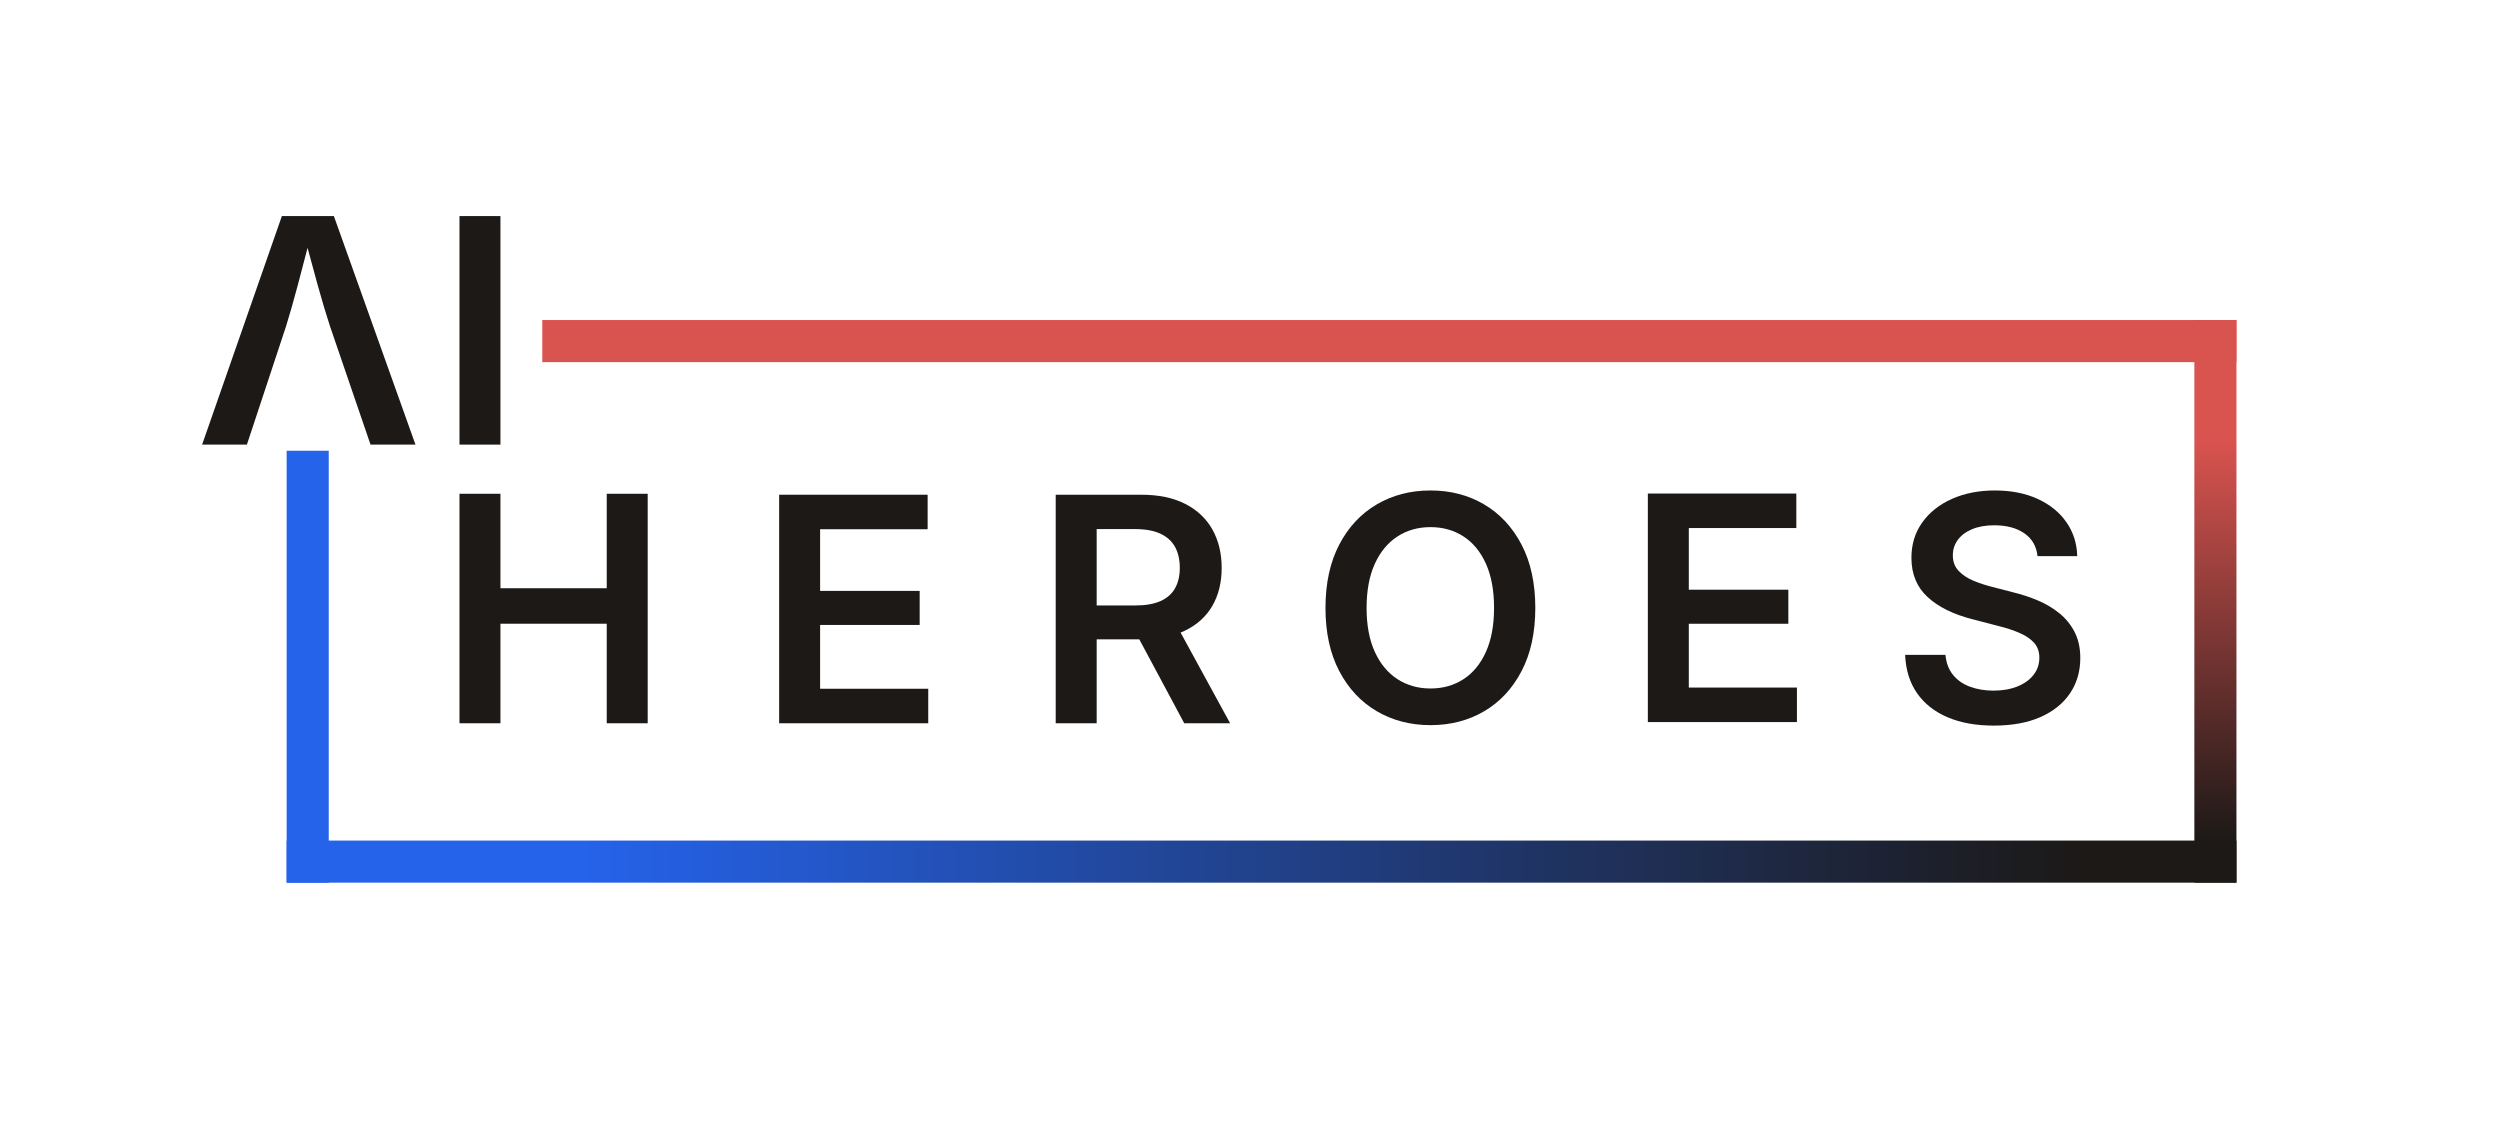
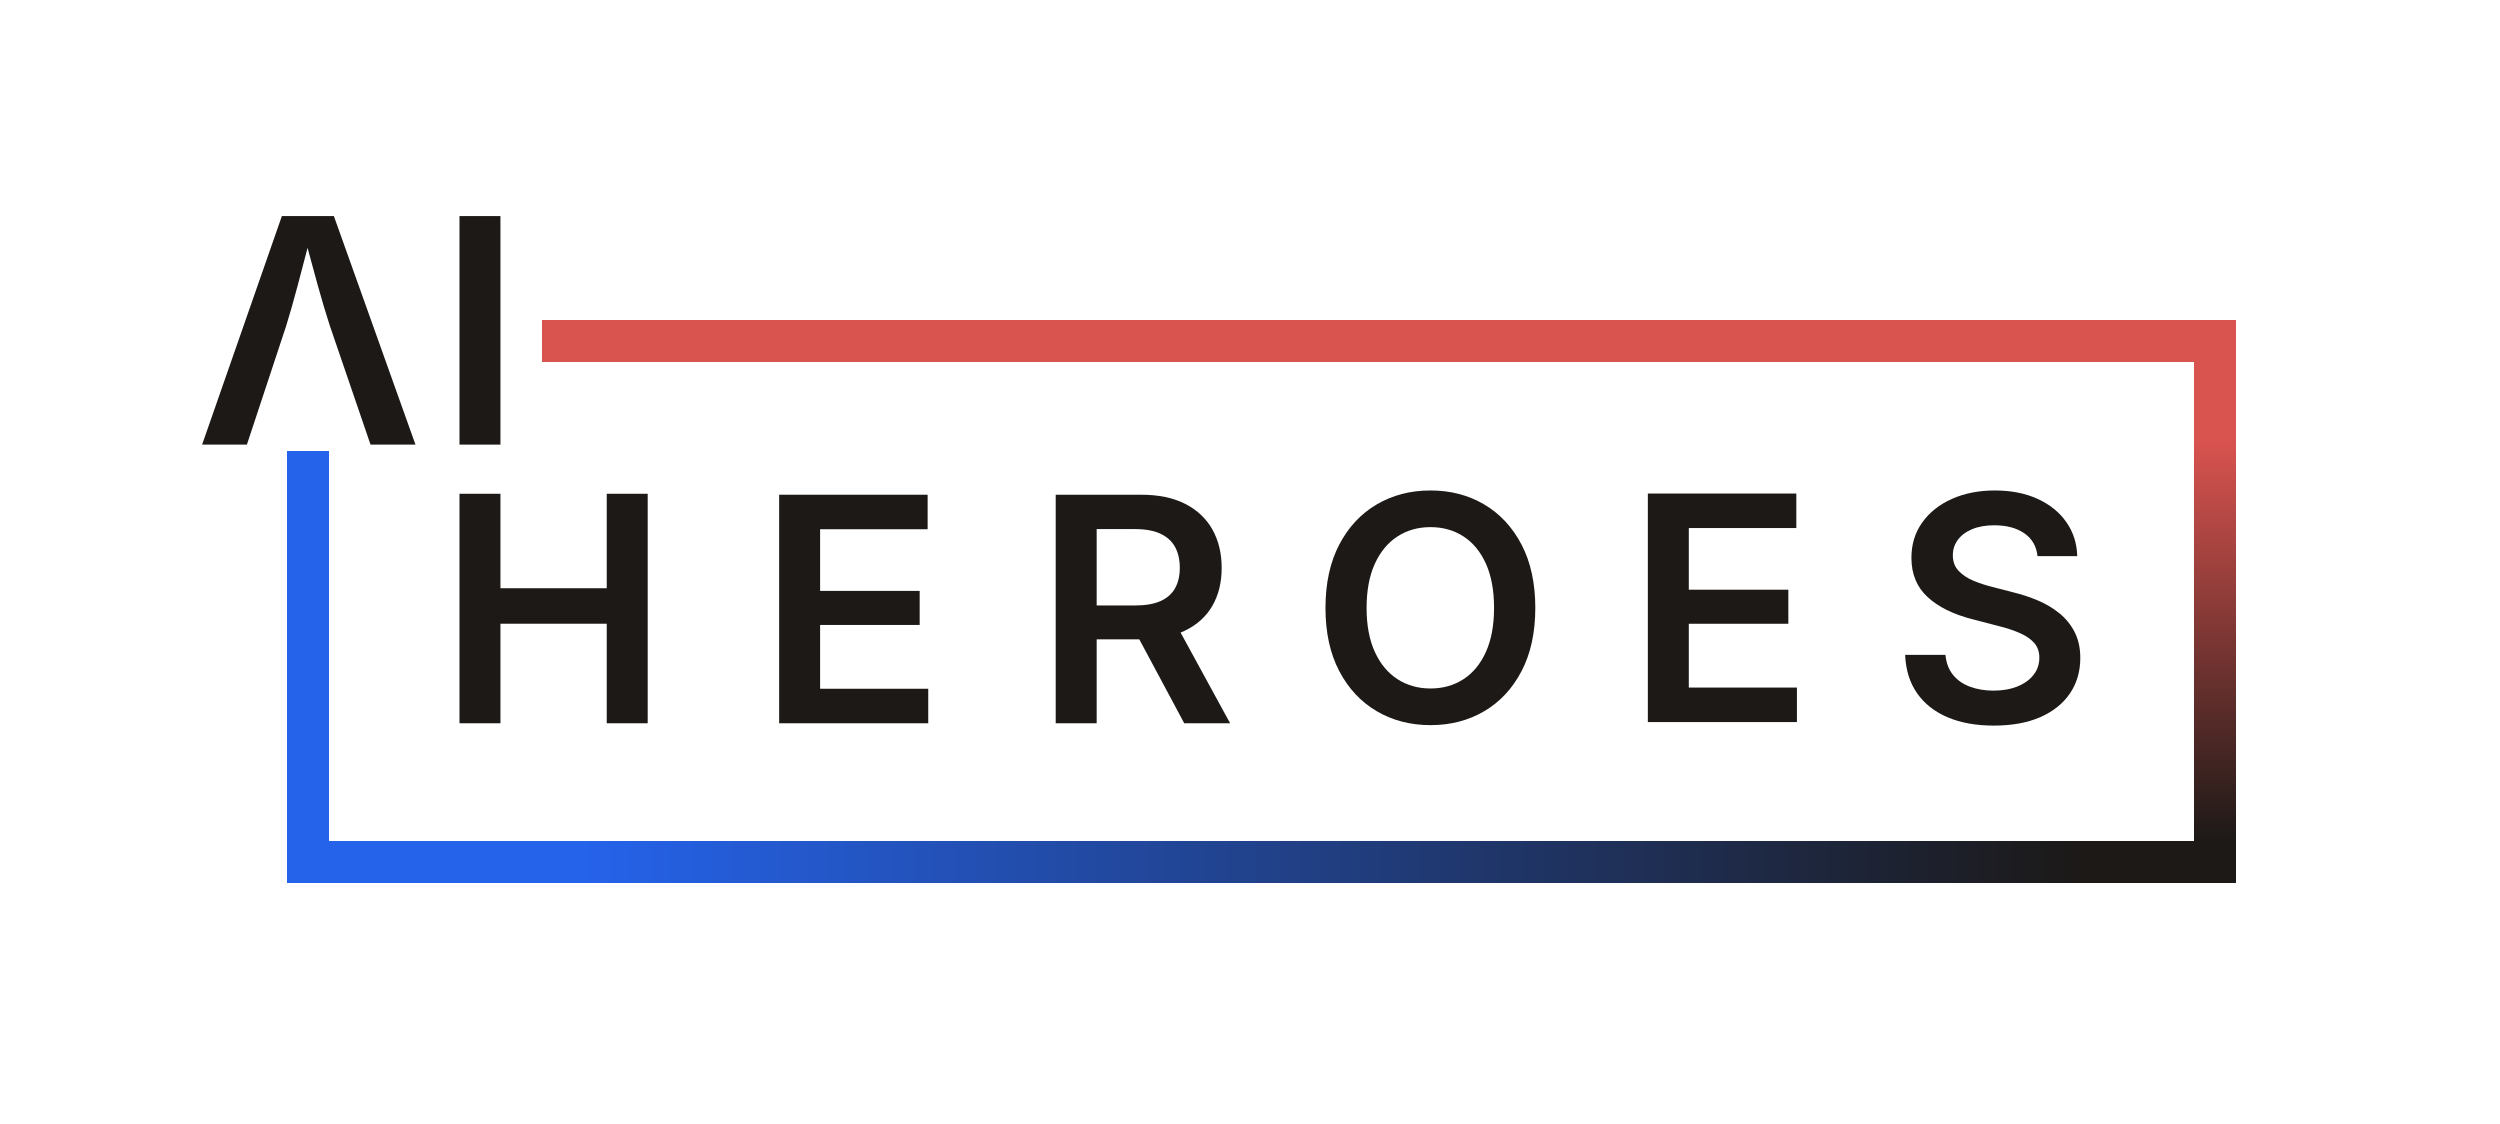
<svg xmlns="http://www.w3.org/2000/svg" viewBox="19.471 15.478 2771.268 1245.578" role="img" aria-label="AI Heroes">
  <defs>
    <linearGradient id="aih-gRight" gradientUnits="userSpaceOnUse" x1="2475.27" y1="416.914" x2="2475.27" y2="993.912">
      <stop offset="0" stop-color="#D9534F" />
      <stop offset="0.15" stop-color="#D9534F" />
      <stop offset="0.92" stop-color="#1C1917" />
    </linearGradient>
    <linearGradient id="aih-gBottom" gradientUnits="userSpaceOnUse" x1="337.224" y1="970.58" x2="2498.596" y2="970.58">
      <stop offset="0" stop-color="#2563EB" />
      <stop offset="0.15" stop-color="#2563EB" />
      <stop offset="0.92" stop-color="#1C1917" />
    </linearGradient>
  </defs>
-   <g>
+   <g shape-rendering="crispEdges">
    <rect x="620.586" y="370.252" width="1878.011" height="46.662" fill="#D9534F" />
    <rect x="2451.935" y="370.252" width="46.661" height="623.66" fill="url(#aih-gRight)" />
    <rect x="337.224" y="947.251" width="2161.373" height="46.661" fill="url(#aih-gBottom)" />
    <rect x="337.224" y="515.135" width="46.661" height="478.777" fill="#2563EB" />
  </g>
  <g fill="#1C1917">
    <polygon points="574.215 816.156 574.215 706.874 692.04 706.874 692.04 816.156 692.04 817.221 737.439 817.221 737.439 816.156 737.439 563.887 737.439 562.822 692.04 562.822 692.04 563.887 692.04 667.555 574.215 667.555 574.215 563.887 574.215 562.822 528.82 562.822 528.82 563.887 528.82 816.156 528.82 817.221 574.215 817.221 574.215 816.156" />
    <polygon points="1047.756 602.141 1047.756 563.887 883.175 563.887 883.175 817.221 1048.436 817.221 1048.436 778.967 928.569 778.967 928.569 708.237 1038.916 708.237 1038.916 670.493 928.569 670.493 928.569 602.141 1047.756 602.141" />
    <path d="M1363.412,686.984c6.858-11.902,10.285-25.901,10.285-41.995s-3.399-30.234-10.198-42.419c-6.803-12.185-16.833-21.681-30.098-28.48-13.26-6.803-29.583-10.203-48.963-10.203l-94.704 0.0 0,253.334,45.395-0-0-93.004,47.278-0,49.804,93.004,50.84-0-54.881-100.534c1.673-.675,3.306-1.392,4.893-2.158,13.374-6.461,23.49-15.643,30.348-27.546ZM1235.13,601.972h42.337c11.561-0,20.998,1.7,28.307,5.099,7.314,3.404,12.723,8.307,16.24,14.709,3.509,6.402,5.268,14.14,5.268,23.208,0,8.84-1.759,16.382-5.268,22.611-3.518,6.238-8.899,10.968-16.154,14.199-7.254,3.231-16.605,4.844-28.056,4.844h-42.674s-0-84.67-0-84.67Z" />
    <path d="M1545.565,803.83c17.571,10.317,37.461,15.47,59.68,15.47,22.1,0,41.909-5.126,59.42-15.384,17.516-10.257,31.342-25.108,41.489-44.547,10.139-19.439,15.215-42.761,15.215-69.965,0-27.318-5.076-50.694-15.215-70.133-10.148-19.439-23.973-34.317-41.489-44.634-17.512-10.312-37.32-15.47-59.42-15.47-22.219,0-42.109,5.158-59.68,15.47-17.571,10.317-31.428,25.194-41.567,44.634-10.148,19.439-15.22,42.816-15.22,70.133,0,27.204,5.072,50.498,15.22,69.878,10.139,19.385,23.996,34.235,41.567,44.547ZM1543.442,640.524c6.061-13.319,14.422-23.436,25.076-30.353,10.654-6.913,22.898-10.371,36.728-10.371,13.711,0,25.869,3.431,36.468,10.289,10.599,6.858,18.902,16.947,24.912,30.262,6.006,13.319,9.009,29.669,9.009,49.054,0,19.157-3.003,35.393-9.009,48.712-6.01,13.319-14.313,23.408-24.912,30.262-10.599,6.862-22.757,10.289-36.468,10.289-13.83,0-26.074-3.459-36.728-10.371-10.654-6.913-19.015-17.006-25.076-30.266-6.065-13.26-9.095-29.469-9.095-48.625,0-19.271,3.03-35.561,9.095-48.881Z" />
    <polygon points="2010.7 600.821 2010.7 562.566 1846.118 562.567 1846.118 815.901 2011.379 815.901 2011.379 777.647 1891.513 777.647 1891.513 706.916 2001.859 706.916 2001.859 669.172 1891.513 669.172 1891.513 600.821 2010.7 600.821" />
    <path d="M2255.696,776.457c-7.651,3.058-16.464,4.589-26.438,4.589-9.519,0-18.191-1.444-26.01-4.334-7.824-2.894-14.112-7.282-18.874-13.178-4.762-5.892-7.541-13.26-8.33-22.105l-44.716 0c.679,16.664,5.099,30.836,13.26,42.506,8.161,11.679,19.466,20.574,33.921,26.694,14.45,6.124,31.478,9.182,51.091,9.182,20.173,0,37.407-3.144,51.688-9.437,14.281-6.288,25.217-15.074,32.813-26.352,7.592-11.278,11.392-24.338,11.392-39.188,0-10.996-2.101-20.574-6.293-28.735-4.192-8.161-9.834-15.106-16.915-20.829-7.086-5.723-15.047-10.458-23.887-14.194-8.845-3.741-17.967-6.744-27.377-9.013l-23.631-6.12c-6.803-1.7-13.515-3.91-20.15-6.63-6.63-2.72-12.13-6.348-16.491-10.882-4.365-4.534-6.544-10.317-6.544-17.343,0-6.461,1.841-12.185,5.523-17.174,3.682-4.985,8.954-8.927,15.812-11.816,6.858-2.889,15.046-4.334,24.57-4.334,13.711,0,24.848,2.976,33.41,8.927,8.558,5.947,13.401,14.363,14.536,25.245l44.037-0c-.342-14.053-4.338-26.58-11.989-37.575-7.651-10.991-18.277-19.608-31.879-25.842-13.602-6.234-29.414-9.35-47.436-9.35-17.68,0-33.492,3.09-47.436,9.264-13.939,6.179-24.939,14.878-32.982,26.101-8.052,11.219-12.075,24.31-12.075,39.275,0,17.908,5.924,32.362,17.771,43.353,11.843,10.995,28.361,19.216,49.559,24.657l28.735,7.478c9.182,2.269,17.197,4.908,24.055,7.906,6.858,3.007,12.185,6.662,15.985,10.968,3.796,4.311,5.696,9.752,5.696,16.322,0,7.254-2.155,13.629-6.461,19.129-4.311,5.495-10.289,9.774-17.94,12.836Z" />
    <path d="M360.399,290.193c3.918,14.65,7.58,28.125,10.974,40.378,4.762,17.174,9.351,32.563,13.775,46.16l45.053,131.6,49.819-0-90.452-253.334-57.639 0-88.411,253.334,49.646-0,43.526-131.6c4.078-13.146,8.416-28.361,13.005-45.65,3.288-12.384,6.859-26.029,10.702-40.888Z" />
    <rect x="528.82" y="254.997" width="45.395" height="253.334" />
  </g>
</svg>
